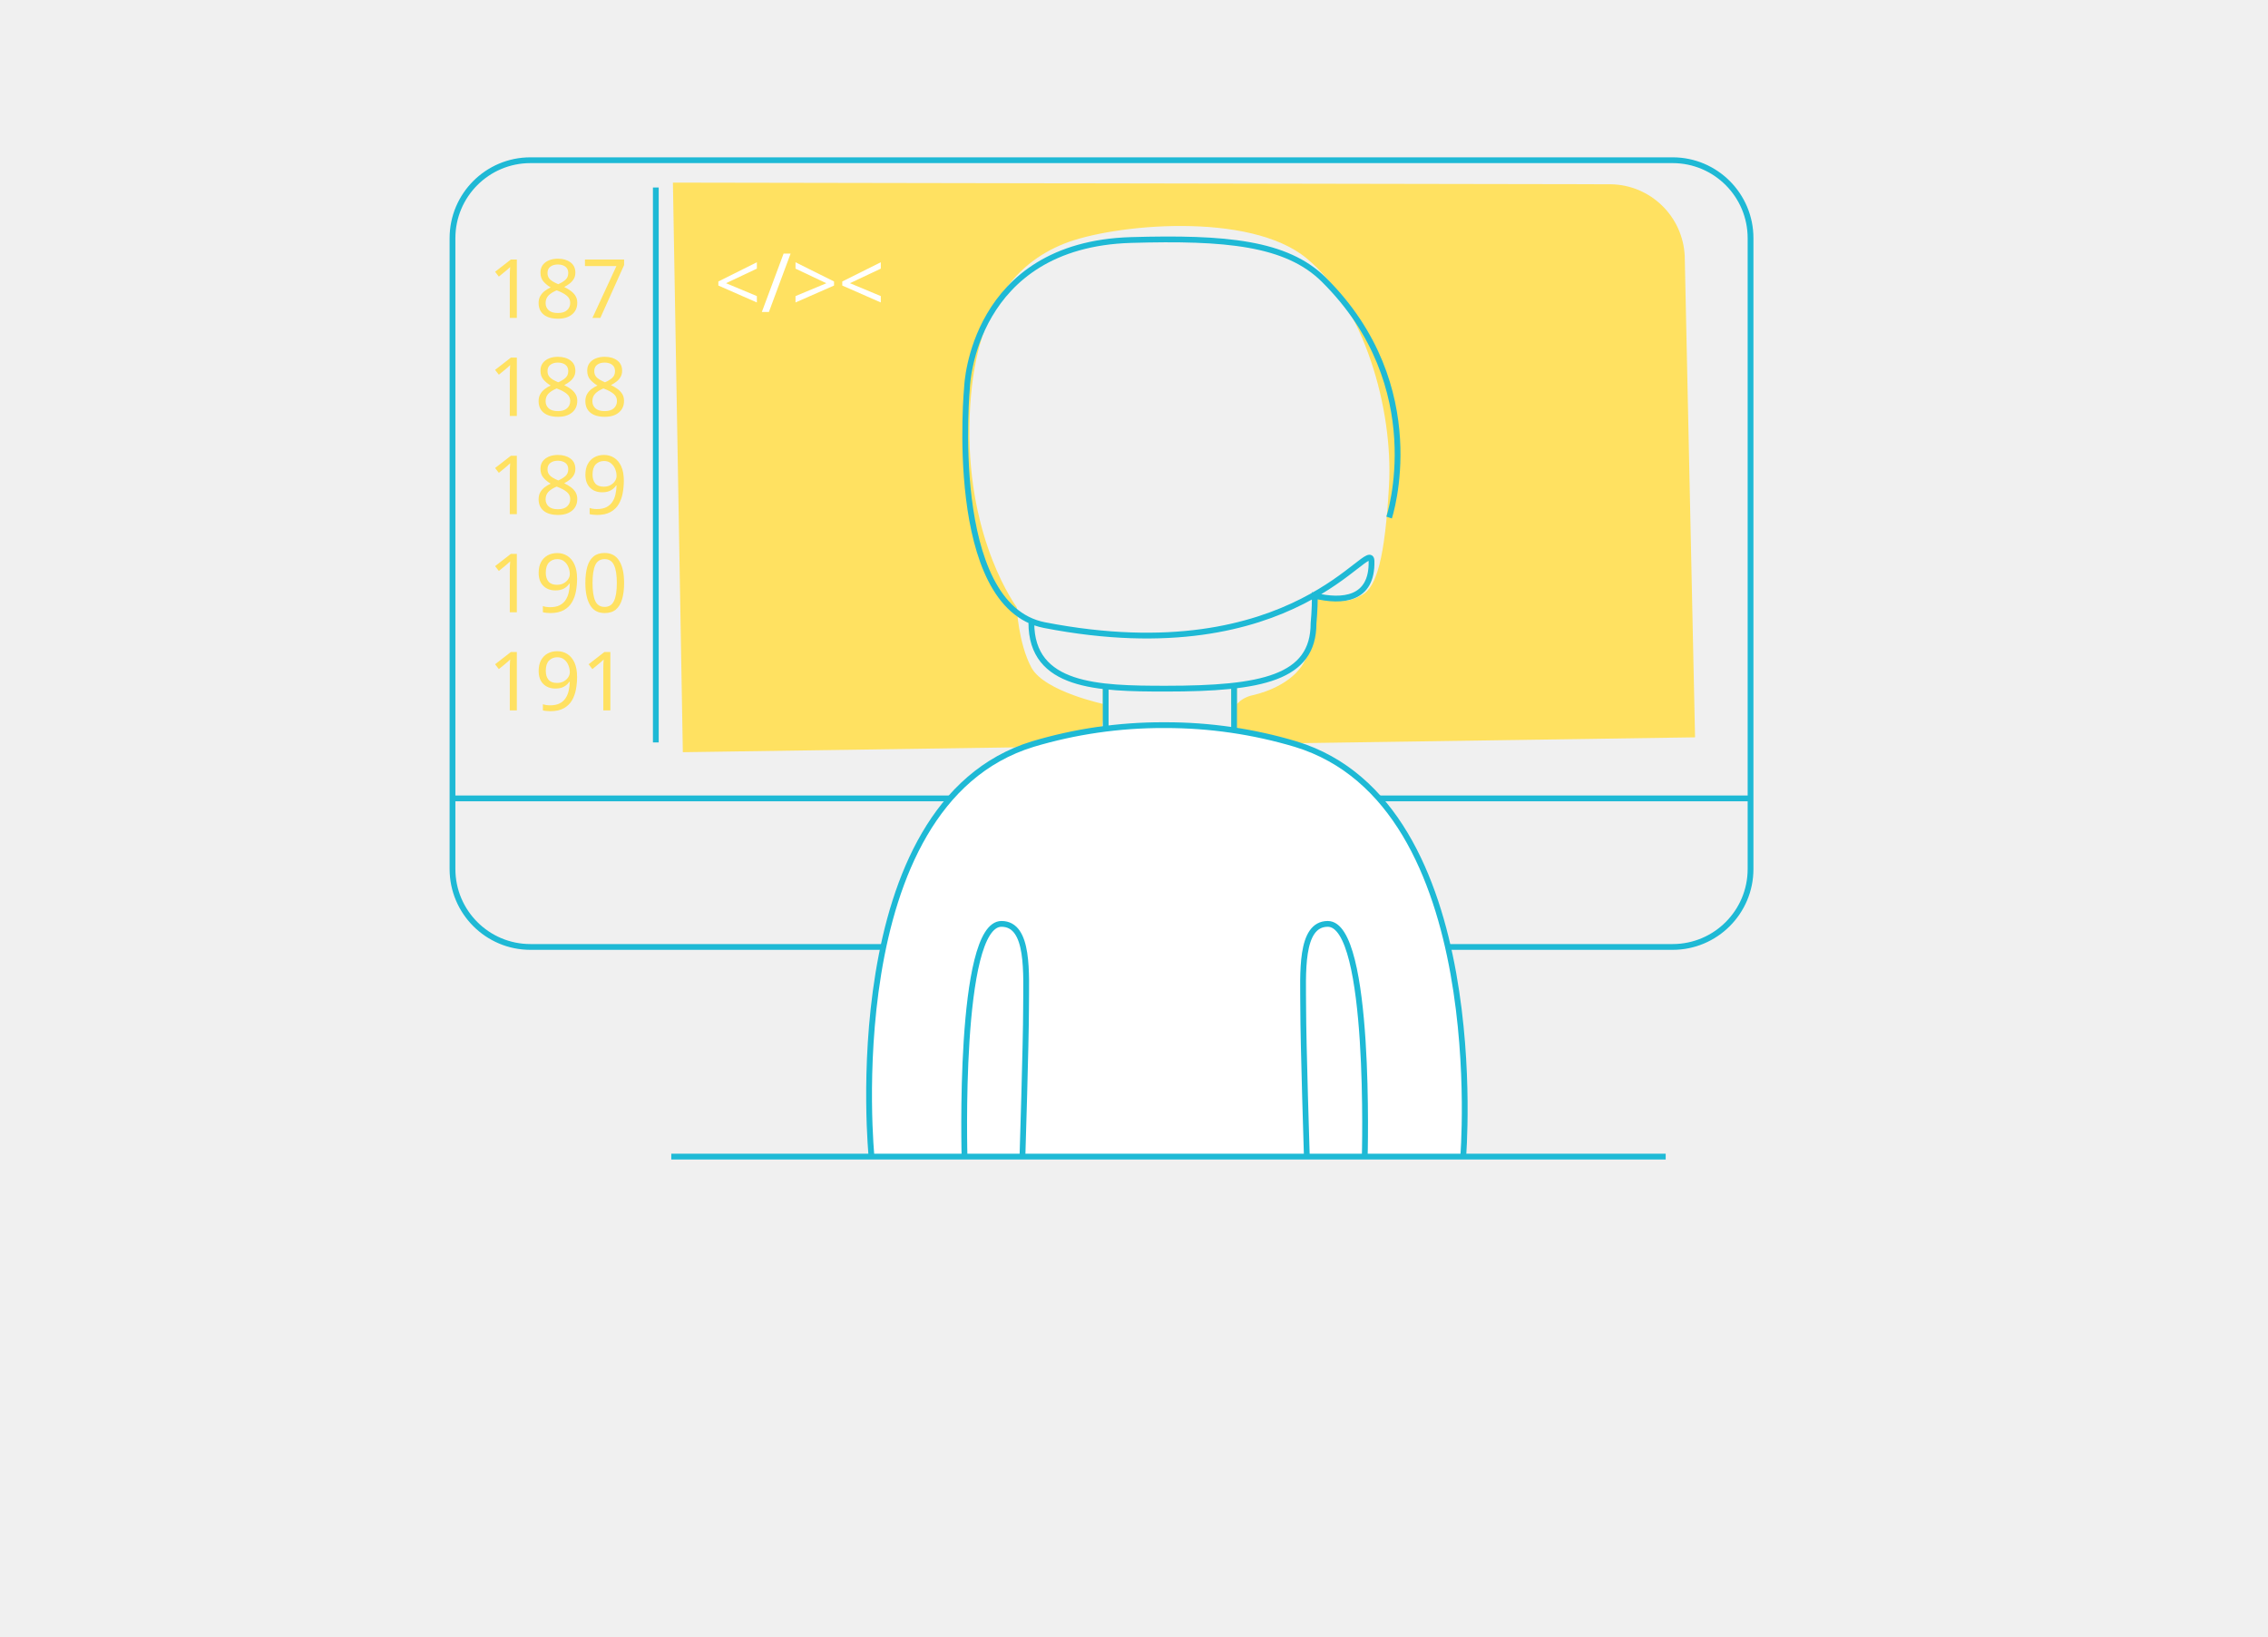
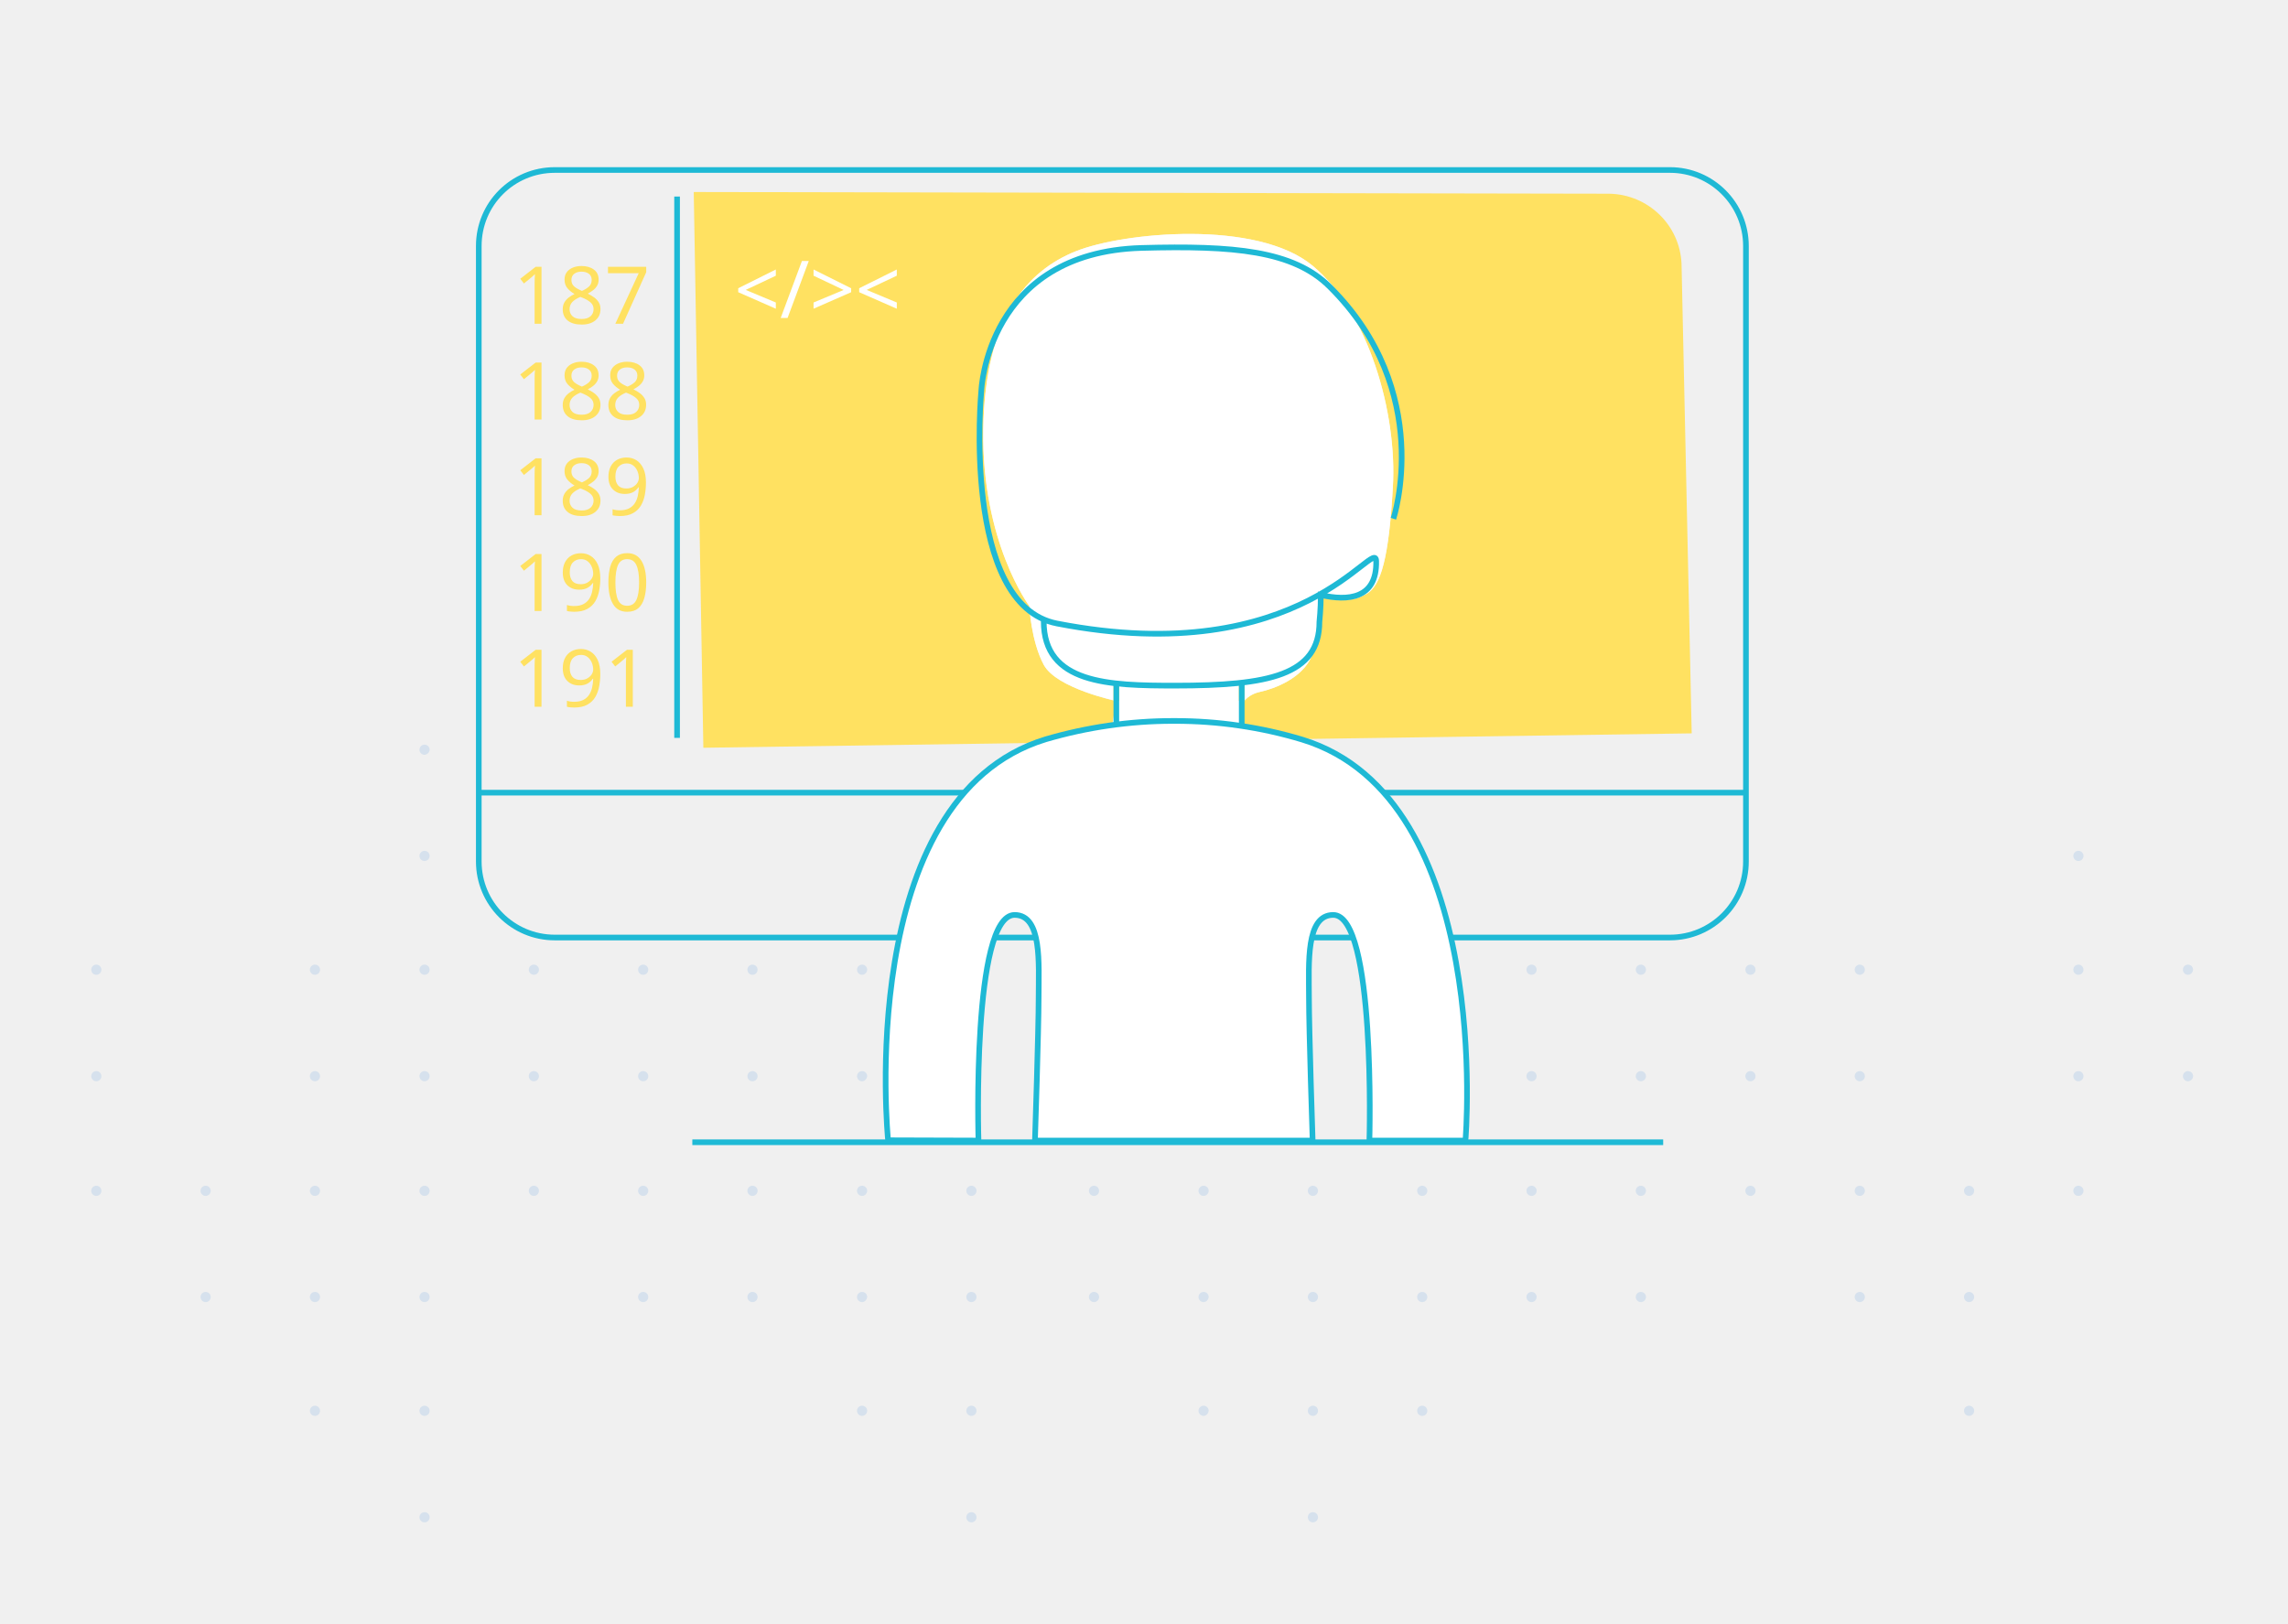
- <svg xmlns="http://www.w3.org/2000/svg" viewBox="0 0 783.86 565.37">
-   <defs>
-     <style>.a,.d{fill:#ffe161;}.b,.c,.g{fill:none;}.b,.e{stroke:#1eb9d5;}.b,.c,.e,.g{stroke-miterlimit:10;stroke-width:2px;}.c{stroke:#ffe161;}.d,.f{font-size:28.25px;font-family:PTMono-Regular, PT Mono;}.e,.f{fill:#fff;}.g{stroke:#1fbad6;}</style>
-   </defs>
-   <path class="a" d="M356.45,230.63c-4.5-8.45-5.06-20.84-5.06-20.84s-16.9-22.52-16.33-62.5S350.82,91,367.72,84.22s64.19-11.27,83.9,5.07,29.95,51.91,28.44,78.55c-1.41,24.78-4.22,34.91-9.29,37.73s-7.6,2.53-17.18.28c.85,6.48,1.13,13.8-2.25,21.68S438.11,239.08,433,240.2s-6.57,4.69-6.57,4.69l0,8.26-33.8,4.46,193.21-2.84L582.27,88.44a26,26,0,0,0-25.48-24.77L232.57,63.1,236,259.91,379.8,257.8l2.34-14.37S361,239.08,356.45,230.63Z" />
-   <polygon class="a" points="392.72 257.61 379.8 257.8 379.54 259.35 392.72 257.61" />
-   <rect class="b" x="156.39" y="55.36" width="448.63" height="271.84" rx="26.94" />
-   <line class="b" x1="157.02" y1="275.87" x2="604.39" y2="275.87" />
-   <line class="c" x1="382.14" y1="236.88" x2="382.14" y2="243.43" />
-   <line class="c" x1="426.52" y1="236.88" x2="426.52" y2="243.43" />
-   <line class="b" x1="382.14" y1="236.88" x2="382.14" y2="253.15" />
-   <line class="b" x1="426.52" y1="236.88" x2="426.52" y2="253.15" />
-   <path class="b" d="M356.45,215.14c0,22.25,23.06,22.81,46.46,22.81,33.2,0,51.07-3.66,51.07-22.56,0,0,.46-4.67.46-9.54,9.37,2.25,19.92,1.47,19.58-12C473.78,184.66,448,232.88,361,216c-34-6.61-26.76-82.45-26.76-82.45s1.83-49,56.68-50.62c32.58-.94,53.73.93,66.61,13.7,37.49,37.16,22.57,82.2,22.57,82.2" />
-   <text class="d" transform="translate(168.6 109.84)">187 <tspan x="0" y="33.9">188</tspan>
-     <tspan x="0" y="67.81">189</tspan>
-     <tspan x="0" y="101.71">190</tspan>
-     <tspan x="0" y="135.62">191</tspan>
-   </text>
-   <line class="b" x1="226.66" y1="64.79" x2="226.66" y2="256.53" />
-   <path class="e" d="M505.68,400.13s10.3-122.2-57.83-143a156.69,156.69,0,0,0-45.05-6.57h-.73A156.59,156.59,0,0,0,357,257.09c-68.14,20.84-55.75,143-55.75,143" />
-   <path class="b" d="M333.37,400.13s-2.38-80.9,12.76-80.9c9.76,0,8.49,17.31,8.49,29.14s-1.26,51.76-1.26,51.76" />
-   <path class="b" d="M471.67,400.13s2.38-80.9-12.76-80.9c-9.76,0-8.5,17.31-8.5,29.14s1.27,51.76,1.27,51.76" />
-   <text class="f" transform="translate(246.87 107.79)">&lt;/&gt;&lt;</text>
-   <line class="g" x1="232.01" y1="399.64" x2="575.69" y2="399.64" />
+ <svg xmlns="http://www.w3.org/2000/svg" version="1.1" id="Layer_1" x="0px" y="0px" viewBox="0 0 810 575" style="enable-background:new 0 0 810 575;" xml:space="preserve">
+   <style type="text/css">
+ 	.st0{fill:#D6E1ED;}
+ 	.st1{fill:#FFE161;}
+ 	.st2{fill:#FFFFFF;}
+ 	.st3{fill:none;stroke:#1EB9D5;stroke-width:2;stroke-miterlimit:10;}
+ 	.st4{fill:none;stroke:#FFE161;stroke-width:2;stroke-miterlimit:10;}
+ 	.st5{font-family:'PTMono-Regular';}
+ 	.st6{font-size:28.25px;}
+ 	.st7{fill:#FFFFFF;stroke:#1EB9D5;stroke-width:2;stroke-miterlimit:10;}
+ 	.st8{fill:none;stroke:#1FBAD6;stroke-width:2;stroke-miterlimit:10;}
+ </style>
+   <path class="st0" d="M698.9,459.3c0-1-0.8-1.8-1.8-1.8s-1.8,0.8-1.8,1.8c0,1,0.8,1.8,1.8,1.8l0,0  C698.1,461.1,698.9,460.3,698.9,459.3z" />
+   <path class="st0" d="M698.9,421.7c0-1-0.8-1.8-1.8-1.8c-1,0-1.8,0.8-1.8,1.8c0,1,0.8,1.8,1.8,1.8  C698.1,423.5,698.9,422.7,698.9,421.7C698.9,421.7,698.9,421.7,698.9,421.7z" />
+   <path class="st0" d="M737.6,421.7c0-1-0.8-1.8-1.8-1.8s-1.8,0.8-1.8,1.8s0.8,1.8,1.8,1.8l0,0C736.8,423.5,737.6,422.7,737.6,421.7z" />
+   <path class="st0" d="M582.7,459.3c0-1-0.8-1.8-1.8-1.8c-1,0-1.8,0.8-1.8,1.8c0,1,0.8,1.8,1.8,1.8c0,0,0,0,0,0  C581.9,461.1,582.7,460.3,582.7,459.3z" />
+   <path class="st0" d="M660.2,459.3c0-1-0.8-1.8-1.8-1.8c-1,0-1.8,0.8-1.8,1.8c0,1,0.8,1.8,1.8,1.8c0,0,0,0,0,0  C659.4,461.1,660.2,460.3,660.2,459.3z" />
+   <path class="st0" d="M582.7,421.7c0-1-0.8-1.8-1.8-1.8s-1.8,0.8-1.8,1.8s0.8,1.8,1.8,1.8l0,0C581.9,423.5,582.7,422.7,582.7,421.7z" />
+   <path class="st0" d="M621.5,421.7c0-1-0.8-1.8-1.8-1.8c-1,0-1.8,0.8-1.8,1.8s0.8,1.8,1.8,1.8c0,0,0,0,0,0  C620.7,423.5,621.5,422.7,621.5,421.7z" />
+   <path class="st0" d="M660.2,421.7c0-1-0.8-1.8-1.8-1.8c-1,0-1.8,0.8-1.8,1.8s0.8,1.8,1.8,1.8c0,0,0,0,0,0  C659.4,423.5,660.2,422.7,660.2,421.7z" />
+   <path class="st0" d="M505.3,459.3c0-1-0.8-1.8-1.8-1.8c-1,0-1.8,0.8-1.8,1.8c0,1,0.8,1.8,1.8,1.8c0,0,0,0,0,0  C504.5,461.1,505.3,460.3,505.3,459.3z" />
+   <path class="st0" d="M544,459.3c0-1-0.8-1.8-1.8-1.8s-1.8,0.8-1.8,1.8c0,1,0.8,1.8,1.8,1.8l0,0C543.2,461.1,544,460.3,544,459.3z" />
+   <path class="st0" d="M505.3,421.7c0-1-0.8-1.8-1.8-1.8c-1,0-1.8,0.8-1.8,1.8c0,1,0.8,1.8,1.8,1.8c0,0,0,0,0,0  C504.5,423.5,505.3,422.7,505.3,421.7z" />
+   <path class="st0" d="M544,421.7c0-1-0.8-1.8-1.8-1.8c-1,0-1.8,0.8-1.8,1.8c0,1,0.8,1.8,1.8,1.8C543.2,423.5,544,422.7,544,421.7  C544,421.7,544,421.7,544,421.7z" />
+   <path class="st0" d="M389.1,459.3c0-1-0.8-1.8-1.8-1.8c-1,0-1.8,0.8-1.8,1.8c0,1,0.8,1.8,1.8,1.8c0,0,0,0,0,0  C388.3,461.1,389.1,460.3,389.1,459.3z" />
+   <path class="st0" d="M427.9,459.3c0-1-0.8-1.8-1.8-1.8c-1,0-1.8,0.8-1.8,1.8c0,1,0.8,1.8,1.8,1.8c0,0,0,0,0,0  C427,461.1,427.8,460.3,427.9,459.3z" />
+   <path class="st0" d="M466.6,459.3c0-1-0.8-1.8-1.8-1.8c-1,0-1.8,0.8-1.8,1.8c0,1,0.8,1.8,1.8,1.8c0,0,0,0,0,0  C465.8,461.1,466.6,460.3,466.6,459.3z" />
+   <path class="st0" d="M389.1,421.7c0-1-0.8-1.8-1.8-1.8c-1,0-1.8,0.8-1.8,1.8c0,1,0.8,1.8,1.8,1.8c0,0,0,0,0,0  C388.3,423.5,389.1,422.7,389.1,421.7z" />
+   <path class="st0" d="M427.9,421.7c0-1-0.8-1.8-1.8-1.8s-1.8,0.8-1.8,1.8s0.8,1.8,1.8,1.8l0,0C427,423.5,427.9,422.7,427.9,421.7z" />
+   <path class="st0" d="M466.6,421.7c0-1-0.8-1.8-1.8-1.8s-1.8,0.8-1.8,1.8s0.8,1.8,1.8,1.8l0,0C465.8,423.5,466.6,422.7,466.6,421.7z" />
+   <path class="st0" d="M268.2,459.3c0-1-0.8-1.8-1.8-1.8s-1.8,0.8-1.8,1.8c0,1,0.8,1.8,1.8,1.8c0,0,0,0,0,0  C267.4,461.1,268.2,460.3,268.2,459.3z" />
+   <path class="st0" d="M307,459.3c0-1-0.8-1.8-1.8-1.8c-1,0-1.8,0.8-1.8,1.8c0,1,0.8,1.8,1.8,1.8c0,0,0,0,0,0  C306.1,461.1,306.9,460.3,307,459.3z" />
+   <path class="st0" d="M345.7,459.3c0-1-0.8-1.8-1.8-1.8s-1.8,0.8-1.8,1.8s0.8,1.8,1.8,1.8h0C344.9,461.1,345.7,460.3,345.7,459.3z" />
+   <path class="st0" d="M268.2,421.7c0-1-0.8-1.8-1.8-1.8s-1.8,0.8-1.8,1.8s0.8,1.8,1.8,1.8l0,0C267.4,423.5,268.2,422.7,268.2,421.7z" />
+   <path class="st0" d="M307,421.7c0-1-0.8-1.8-1.8-1.8c-1,0-1.8,0.8-1.8,1.8c0,1,0.8,1.8,1.8,1.8c0,0,0,0,0,0  C306.1,423.5,307,422.7,307,421.7z" />
+   <path class="st0" d="M345.7,421.7c0-1-0.8-1.8-1.8-1.8c-1,0-1.8,0.8-1.8,1.8c0,1,0.8,1.8,1.8,1.8  C344.9,423.5,345.7,422.7,345.7,421.7C345.7,421.7,345.7,421.7,345.7,421.7z" />
+   <path class="st0" d="M152.1,459.3c0-1-0.8-1.8-1.8-1.8c-1,0-1.8,0.8-1.8,1.8c0,1,0.8,1.8,1.8,1.8c0,0,0,0,0,0  C151.3,461.1,152.1,460.3,152.1,459.3z" />
+   <path class="st0" d="M229.5,459.3c0-1-0.8-1.8-1.8-1.8s-1.8,0.8-1.8,1.8c0,1,0.8,1.8,1.8,1.8c0,0,0,0,0,0  C228.7,461.1,229.5,460.3,229.5,459.3z" />
+   <path class="st0" d="M152.1,421.7c0-1-0.8-1.8-1.8-1.8c-1,0-1.8,0.8-1.8,1.8s0.8,1.8,1.8,1.8c0,0,0,0,0,0  C151.3,423.5,152.1,422.7,152.1,421.7z" />
+   <path class="st0" d="M190.8,421.7c0-1-0.8-1.8-1.8-1.8c-1,0-1.8,0.8-1.8,1.8s0.8,1.8,1.8,1.8c0,0,0,0,0,0  C190,423.5,190.8,422.7,190.8,421.7C190.8,421.7,190.8,421.7,190.8,421.7z" />
+   <path class="st0" d="M229.5,421.7c0-1-0.8-1.8-1.8-1.8s-1.8,0.8-1.8,1.8s0.8,1.8,1.8,1.8l0,0C228.7,423.5,229.5,422.7,229.5,421.7z" />
+   <path class="st0" d="M74.6,459.3c0-1-0.8-1.8-1.8-1.8s-1.8,0.8-1.8,1.8c0,1,0.8,1.8,1.8,1.8c0,0,0,0,0,0  C73.8,461.1,74.6,460.3,74.6,459.3z" />
+   <path class="st0" d="M113.3,459.3c0-1-0.8-1.8-1.8-1.8c-1,0-1.8,0.8-1.8,1.8c0,1,0.8,1.8,1.8,1.8c0,0,0,0,0,0  C112.5,461.1,113.3,460.3,113.3,459.3z" />
+   <path class="st0" d="M74.6,421.7c0-1-0.8-1.8-1.8-1.8c-1,0-1.8,0.8-1.8,1.8c0,1,0.8,1.8,1.8,1.8C73.8,423.5,74.6,422.7,74.6,421.7  C74.6,421.7,74.6,421.7,74.6,421.7z" />
+   <path class="st0" d="M113.3,421.7c0-1-0.8-1.8-1.8-1.8s-1.8,0.8-1.8,1.8c0,1,0.8,1.8,1.8,1.8c0,0,0,0,0,0  C112.5,423.5,113.3,422.7,113.3,421.7z" />
+   <path class="st0" d="M35.9,421.7c0-1-0.8-1.8-1.8-1.8c-1,0-1.8,0.8-1.8,1.8c0,1,0.8,1.8,1.8,1.8c0,0,0,0,0,0  C35.1,423.5,35.9,422.7,35.9,421.7z" />
+   <path class="st0" d="M698.9,499.6c0-1-0.8-1.8-1.8-1.8s-1.8,0.8-1.8,1.8c0,1,0.8,1.8,1.8,1.8l0,0  C698.1,501.4,698.9,500.6,698.9,499.6C698.9,499.6,698.9,499.6,698.9,499.6z" />
+   <path class="st0" d="M505.3,499.6c0-1-0.8-1.8-1.8-1.8c-1,0-1.8,0.8-1.8,1.8c0,1,0.8,1.8,1.8,1.8c0,0,0,0,0,0  C504.5,501.4,505.3,500.6,505.3,499.6z" />
+   <path class="st0" d="M737.6,303.1c0-1-0.8-1.8-1.8-1.8s-1.8,0.8-1.8,1.8s0.8,1.8,1.8,1.8l0,0C736.8,304.9,737.6,304.1,737.6,303.1z" />
+   <path class="st0" d="M737.6,381.1c0-1-0.8-1.8-1.8-1.8s-1.8,0.8-1.8,1.8s0.8,1.8,1.8,1.8l0,0C736.8,382.9,737.6,382.1,737.6,381.1z" />
+   <path class="st0" d="M776.4,381.1c0-1-0.8-1.8-1.8-1.8c-1,0-1.8,0.8-1.8,1.8s0.8,1.8,1.8,1.8c0,0,0,0,0,0  C775.5,382.9,776.4,382.1,776.4,381.1z" />
+   <path class="st0" d="M737.6,343.4c0-1-0.8-1.8-1.8-1.8c-1,0-1.8,0.8-1.8,1.8c0,1,0.8,1.8,1.8,1.8c0,0,0,0,0,0  C736.8,345.2,737.6,344.4,737.6,343.4z" />
+   <path class="st0" d="M776.4,343.4c0-1-0.8-1.8-1.8-1.8c-1,0-1.8,0.8-1.8,1.8c0,1,0.8,1.8,1.8,1.8c0,0,0,0,0,0  C775.5,345.2,776.3,344.4,776.4,343.4z" />
+   <path class="st0" d="M582.7,381.1c0-1-0.8-1.8-1.8-1.8s-1.8,0.8-1.8,1.8s0.8,1.8,1.8,1.8l0,0C581.9,382.9,582.7,382.1,582.7,381.1z" />
+   <path class="st0" d="M621.5,381.1c0-1-0.8-1.8-1.8-1.8c-1,0-1.8,0.8-1.8,1.8s0.8,1.8,1.8,1.8c0,0,0,0,0,0  C620.7,382.9,621.5,382.1,621.5,381.1z" />
+   <path class="st0" d="M660.2,381.1c0-1-0.8-1.8-1.8-1.8c-1,0-1.8,0.8-1.8,1.8s0.8,1.8,1.8,1.8c0,0,0,0,0,0  C659.4,382.9,660.2,382.1,660.2,381.1z" />
+   <path class="st0" d="M582.7,343.4c0-1-0.8-1.8-1.8-1.8c-1,0-1.8,0.8-1.8,1.8c0,1,0.8,1.8,1.8,1.8c0,0,0,0,0,0  C581.9,345.2,582.7,344.4,582.7,343.4z" />
+   <path class="st0" d="M621.5,343.4c0-1-0.8-1.8-1.8-1.8c-1,0-1.8,0.8-1.8,1.8c0,1,0.8,1.8,1.8,1.8c0,0,0,0,0,0  C620.7,345.2,621.5,344.4,621.5,343.4z" />
+   <path class="st0" d="M660.2,343.4c0-1-0.8-1.8-1.8-1.8c-1,0-1.8,0.8-1.8,1.8c0,1,0.8,1.8,1.8,1.8c0,0,0,0,0,0  C659.4,345.2,660.2,344.4,660.2,343.4z" />
+   <path class="st0" d="M544,381.1c0-1-0.8-1.8-1.8-1.8c-1,0-1.8,0.8-1.8,1.8c0,1,0.8,1.8,1.8,1.8C543.2,382.9,544,382.1,544,381.1  C544,381.1,544,381.1,544,381.1z" />
+   <path class="st0" d="M544,343.4c0-1-0.8-1.8-1.8-1.8s-1.8,0.8-1.8,1.8c0,1,0.8,1.8,1.8,1.8l0,0C543.2,345.2,544,344.4,544,343.4z" />
+   <path class="st0" d="M466.6,537.3c0-1-0.8-1.8-1.8-1.8s-1.8,0.8-1.8,1.8s0.8,1.8,1.8,1.8l0,0C465.8,539.1,466.6,538.3,466.6,537.3z" />
+   <path class="st0" d="M427.9,499.6c0-1-0.8-1.8-1.8-1.8c-1,0-1.8,0.8-1.8,1.8c0,1,0.8,1.8,1.8,1.8c0,0,0,0,0,0  C427,501.4,427.8,500.6,427.9,499.6C427.9,499.6,427.9,499.6,427.9,499.6z" />
+   <path class="st0" d="M466.6,499.6c0-1-0.8-1.8-1.8-1.8c-1,0-1.8,0.8-1.8,1.8c0,1,0.8,1.8,1.8,1.8c0,0,0,0,0,0  C465.8,501.4,466.6,500.6,466.6,499.6C466.6,499.6,466.6,499.6,466.6,499.6z" />
+   <path class="st0" d="M345.7,537.3c0-1-0.8-1.8-1.8-1.8c-1,0-1.8,0.8-1.8,1.8c0,1,0.8,1.8,1.8,1.8  C344.9,539.1,345.7,538.3,345.7,537.3C345.7,537.3,345.7,537.3,345.7,537.3z" />
+   <path class="st0" d="M307,499.6c0-1-0.8-1.8-1.8-1.8c-1,0-1.8,0.8-1.8,1.8c0,1,0.8,1.8,1.8,1.8c0,0,0,0,0,0  C306.1,501.4,307,500.6,307,499.6z" />
+   <path class="st0" d="M345.7,499.6c0-1-0.8-1.8-1.8-1.8s-1.8,0.8-1.8,1.8s0.8,1.8,1.8,1.8h0C344.9,501.4,345.7,500.6,345.7,499.6  C345.7,499.6,345.7,499.6,345.7,499.6z" />
+   <path class="st0" d="M152.1,537.3c0-1-0.8-1.8-1.8-1.8c-1,0-1.8,0.8-1.8,1.8s0.8,1.8,1.8,1.8c0,0,0,0,0,0  C151.3,539.1,152.1,538.3,152.1,537.3z" />
+   <path class="st0" d="M152.1,499.6c0-1-0.8-1.8-1.8-1.8c-1,0-1.8,0.8-1.8,1.8c0,1,0.8,1.8,1.8,1.8c0,0,0,0,0,0  C151.3,501.4,152.1,500.6,152.1,499.6z" />
+   <path class="st0" d="M113.3,499.6c0-1-0.8-1.8-1.8-1.8c-1,0-1.8,0.8-1.8,1.8c0,1,0.8,1.8,1.8,1.8c0,0,0,0,0,0  C112.5,501.4,113.3,500.6,113.3,499.6C113.3,499.6,113.3,499.6,113.3,499.6z" />
+   <path class="st0" d="M152.1,303.1c0-1-0.8-1.8-1.8-1.8c-1,0-1.8,0.8-1.8,1.8c0,1,0.8,1.8,1.8,1.8c0,0,0,0,0,0  C151.3,304.9,152.1,304.1,152.1,303.1z" />
+   <path class="st0" d="M152.1,265.5c0-1-0.8-1.8-1.8-1.8c-1,0-1.8,0.8-1.8,1.8c0,1,0.8,1.8,1.8,1.8c0,0,0,0,0,0  C151.3,267.2,152.1,266.4,152.1,265.5z" />
+   <path class="st0" d="M268.2,381.1c0-1-0.8-1.8-1.8-1.8s-1.8,0.8-1.8,1.8c0,1,0.8,1.8,1.8,1.8c0,0,0,0,0,0  C267.4,382.9,268.2,382.1,268.2,381.1z" />
+   <path class="st0" d="M307,381.1c0-1-0.8-1.8-1.8-1.8c-1,0-1.8,0.8-1.8,1.8c0,1,0.8,1.8,1.8,1.8c0,0,0,0,0,0  C306.1,382.9,306.9,382.1,307,381.1z" />
+   <path class="st0" d="M268.2,343.4c0-1-0.8-1.8-1.8-1.8s-1.8,0.8-1.8,1.8s0.8,1.8,1.8,1.8l0,0C267.4,345.2,268.2,344.4,268.2,343.4z" />
+   <path class="st0" d="M307,343.4c0-1-0.8-1.8-1.8-1.8c-1,0-1.8,0.8-1.8,1.8c0,1,0.8,1.8,1.8,1.8c0,0,0,0,0,0  C306.1,345.2,307,344.4,307,343.4z" />
+   <path class="st0" d="M152.1,381.1c0-1-0.8-1.8-1.8-1.8c-1,0-1.8,0.8-1.8,1.8c0,1,0.8,1.8,1.8,1.8c0,0,0,0,0,0  C151.3,382.9,152.1,382.1,152.1,381.1z" />
+   <path class="st0" d="M190.8,381.1c0-1-0.8-1.8-1.8-1.8c-1,0-1.8,0.8-1.8,1.8c0,1,0.8,1.8,1.8,1.8c0,0,0,0,0,0  C190,382.9,190.8,382.1,190.8,381.1z" />
+   <path class="st0" d="M229.5,381.1c0-1-0.8-1.8-1.8-1.8s-1.8,0.8-1.8,1.8c0,1,0.8,1.8,1.8,1.8c0,0,0,0,0,0  C228.7,382.9,229.5,382.1,229.5,381.1z" />
+   <path class="st0" d="M152.1,343.4c0-1-0.8-1.8-1.8-1.8c-1,0-1.8,0.8-1.8,1.8s0.8,1.8,1.8,1.8c0,0,0,0,0,0  C151.3,345.2,152.1,344.4,152.1,343.4z" />
+   <path class="st0" d="M190.8,343.4c0-1-0.8-1.8-1.8-1.8c-1,0-1.8,0.8-1.8,1.8s0.8,1.8,1.8,1.8c0,0,0,0,0,0  C190,345.2,190.8,344.4,190.8,343.4C190.8,343.4,190.8,343.4,190.8,343.4z" />
+   <path class="st0" d="M229.5,343.4c0-1-0.8-1.8-1.8-1.8s-1.8,0.8-1.8,1.8s0.8,1.8,1.8,1.8l0,0C228.7,345.2,229.5,344.4,229.5,343.4z" />
+   <path class="st0" d="M113.3,381.1c0-1-0.8-1.8-1.8-1.8c-1,0-1.8,0.8-1.8,1.8c0,1,0.8,1.8,1.8,1.8c0,0,0,0,0,0  C112.5,382.9,113.3,382.1,113.3,381.1z" />
+   <path class="st0" d="M113.3,343.4c0-1-0.8-1.8-1.8-1.8s-1.8,0.8-1.8,1.8c0,1,0.8,1.8,1.8,1.8c0,0,0,0,0,0  C112.5,345.2,113.3,344.4,113.3,343.4z" />
+   <path class="st0" d="M35.9,381.1c0-1-0.8-1.8-1.8-1.8c-1,0-1.8,0.8-1.8,1.8c0,1,0.8,1.8,1.8,1.8c0,0,0,0,0,0  C35.1,382.9,35.9,382.1,35.9,381.1z" />
+   <path class="st0" d="M35.9,343.4c0-1-0.8-1.8-1.8-1.8c-1,0-1.8,0.8-1.8,1.8c0,1,0.8,1.8,1.8,1.8C35.1,345.2,35.9,344.4,35.9,343.4  C35.9,343.4,35.9,343.4,35.9,343.4z" />
+   <path class="st1" d="M369.5,235.4c-4.5-8.4-5.1-20.8-5.1-20.8s-16.9-22.5-16.3-62.5s15.8-56.3,32.7-63.1s64.2-11.3,83.9,5.1  s30,51.9,28.4,78.5c-1.4,24.8-4.2,34.9-9.3,37.7s-7.6,2.5-17.2,0.3c0.9,6.5,1.1,13.8-2.2,21.7s-13.2,11.6-18.3,12.7  s-6.6,4.7-6.6,4.7v8.3l-33.8,4.5l193.2-2.8l-3.6-166.3c-0.6-13.7-11.8-24.5-25.5-24.8l-324.2-0.6l3.4,196.8l143.8-2.1l2.3-14.4  C395.2,248.2,374.1,243.9,369.5,235.4z" />
+   <polygon class="st1" points="405.8,262.4 392.9,262.6 392.6,264.2 " />
+   <path class="st2" d="M392.9,262.6l2.3-14.4c0,0-21.2-4.4-25.7-12.8s-5.1-20.8-5.1-20.8s-16.9-22.5-16.3-62.5s15.8-56.3,32.7-63.1  s64.2-11.3,83.9,5.1s30,51.9,28.4,78.5c-1.4,24.8-4.2,34.9-9.3,37.7s-7.6,2.5-17.2,0.3c0.9,6.5,1.1,13.8-2.2,21.7  s-13.2,11.6-18.3,12.7s-6.6,4.7-6.6,4.7v8.3l-33.8,4.5L392.9,262.6z" />
+   <path class="st3" d="M196.4,60.2h394.8c14.9,0,26.9,12.1,26.9,26.9v218c0,14.9-12.1,26.9-26.9,26.9H196.4  c-14.9,0-26.9-12.1-26.9-26.9v-218C169.5,72.2,181.5,60.2,196.4,60.2z" />
+   <line class="st3" x1="170.1" y1="280.7" x2="617.5" y2="280.7" />
+   <line class="st4" x1="395.2" y1="241.7" x2="395.2" y2="248.2" />
+   <line class="st4" x1="439.6" y1="241.7" x2="439.6" y2="248.2" />
+   <line class="st3" x1="395.2" y1="241.7" x2="395.2" y2="258" />
+   <line class="st3" x1="439.6" y1="241.7" x2="439.6" y2="258" />
+   <path class="st3" d="M369.5,220c0,22.2,23.1,22.8,46.5,22.8c33.2,0,51.1-3.7,51.1-22.6c0,0,0.5-4.7,0.5-9.5  c9.4,2.2,19.9,1.5,19.6-12c-0.2-9.2-26,39-113,22.1c-34-6.6-26.8-82.4-26.8-82.4s1.8-49,56.7-50.6c32.6-0.9,53.7,0.9,66.6,13.7  c37.5,37.2,22.6,82.2,22.6,82.2" />
+   <text transform="matrix(1 0 0 1 181.67 114.655)" class="st1 st5 st6">187 </text>
+   <text transform="matrix(1 0 0 1 181.67 148.555)" class="st1 st5 st6">188</text>
+   <text transform="matrix(1 0 0 1 181.67 182.465)" class="st1 st5 st6">189</text>
+   <text transform="matrix(1 0 0 1 181.67 216.365)" class="st1 st5 st6">190</text>
+   <text transform="matrix(1 0 0 1 181.67 250.275)" class="st1 st5 st6">191</text>
+   <line class="st3" x1="239.7" y1="69.6" x2="239.7" y2="261.3" />
+   <path class="st7" d="M346.4,403.9c0,0-2.4-79.9,12.8-79.9c9.8,0,8.5,17.3,8.5,29.1s-1.3,50.8-1.3,50.8h98.3c0,0-1.3-38.9-1.3-50.8  S462.2,324,472,324c15.1,0,12.8,79.9,12.8,79.9h34c0,0,10.3-121.2-57.8-142c-14.6-4.4-29.8-6.6-45-6.6h-0.7  c-15.3,0-30.4,2.2-45.1,6.5c-68.1,20.8-55.8,142-55.8,142L346.4,403.9z" />
+   <text transform="matrix(1 0 0 1 259.94 112.605)" class="st2 st5 st6">&lt;/&gt;&lt;</text>
+   <line class="st8" x1="245.1" y1="404.5" x2="588.8" y2="404.5" />
</svg>
